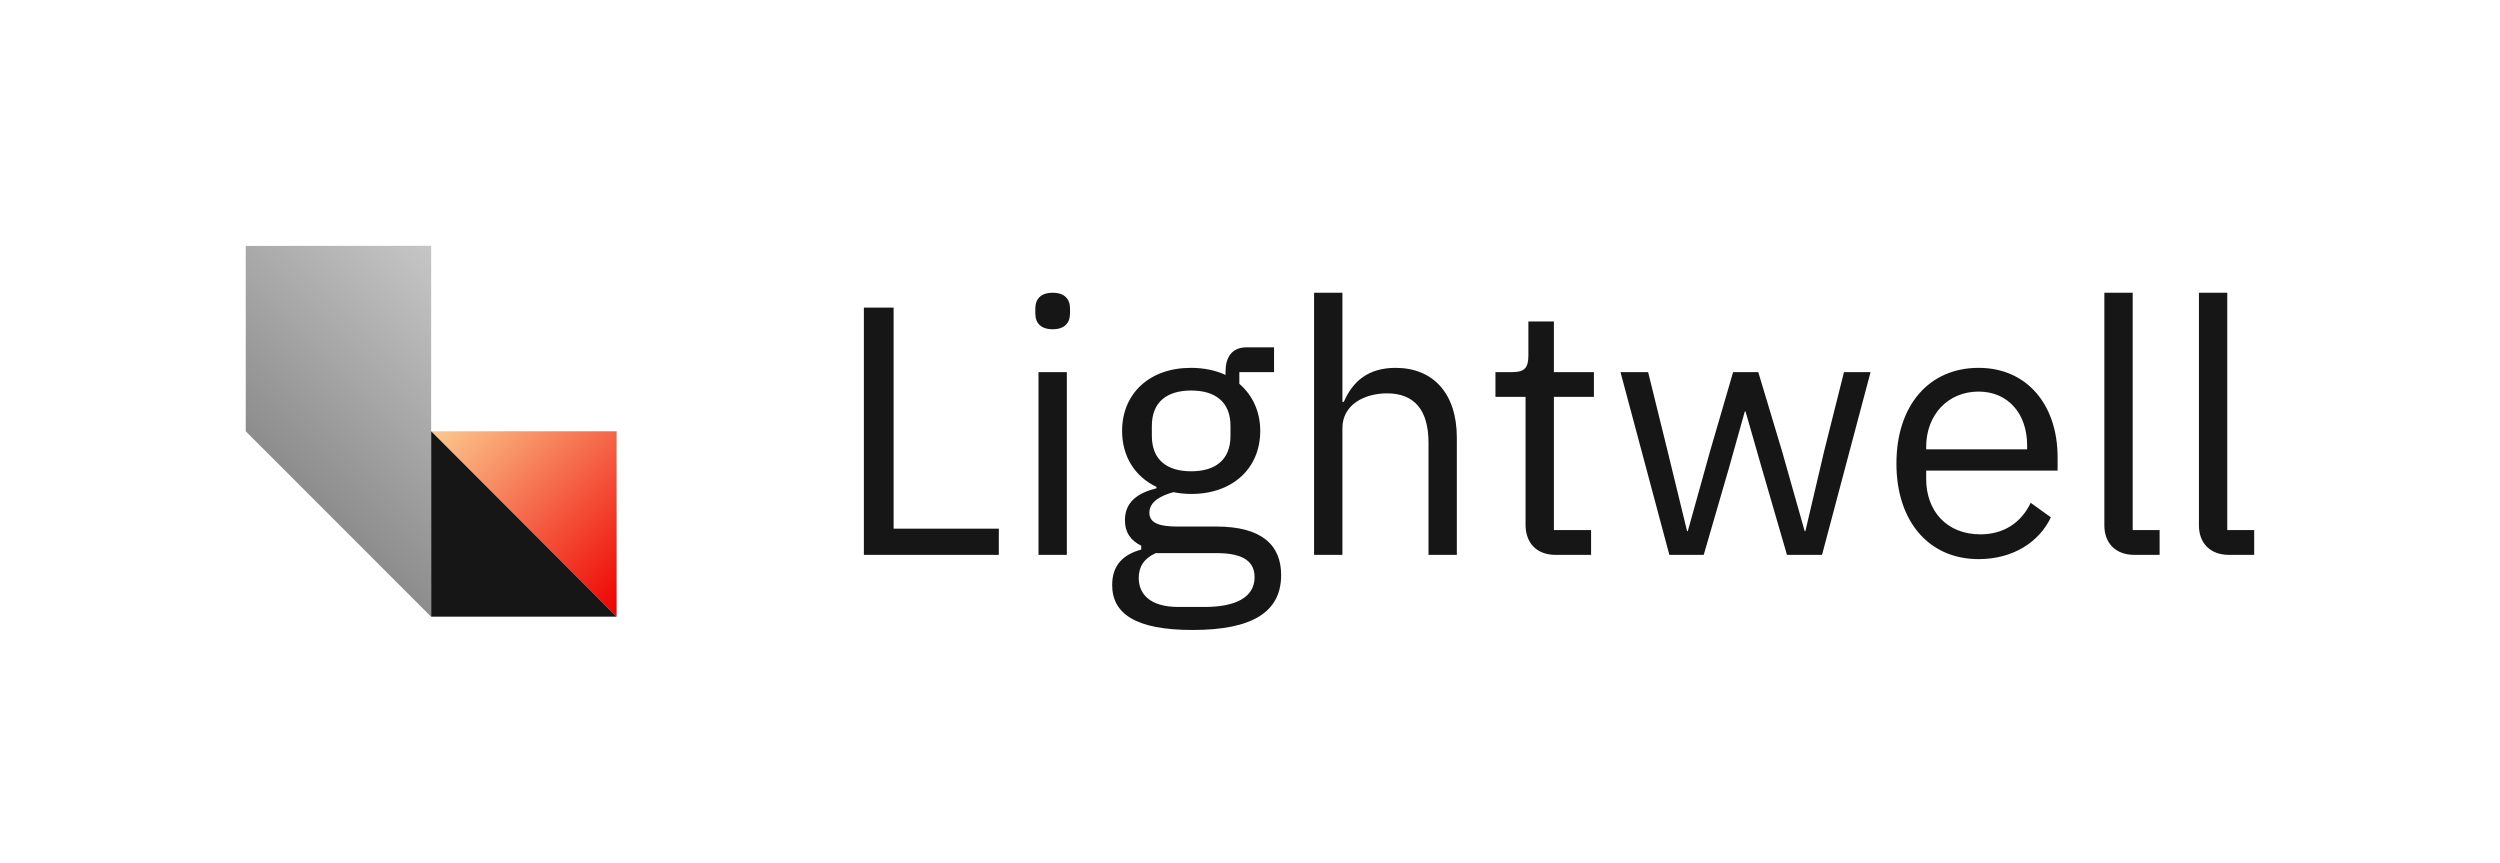
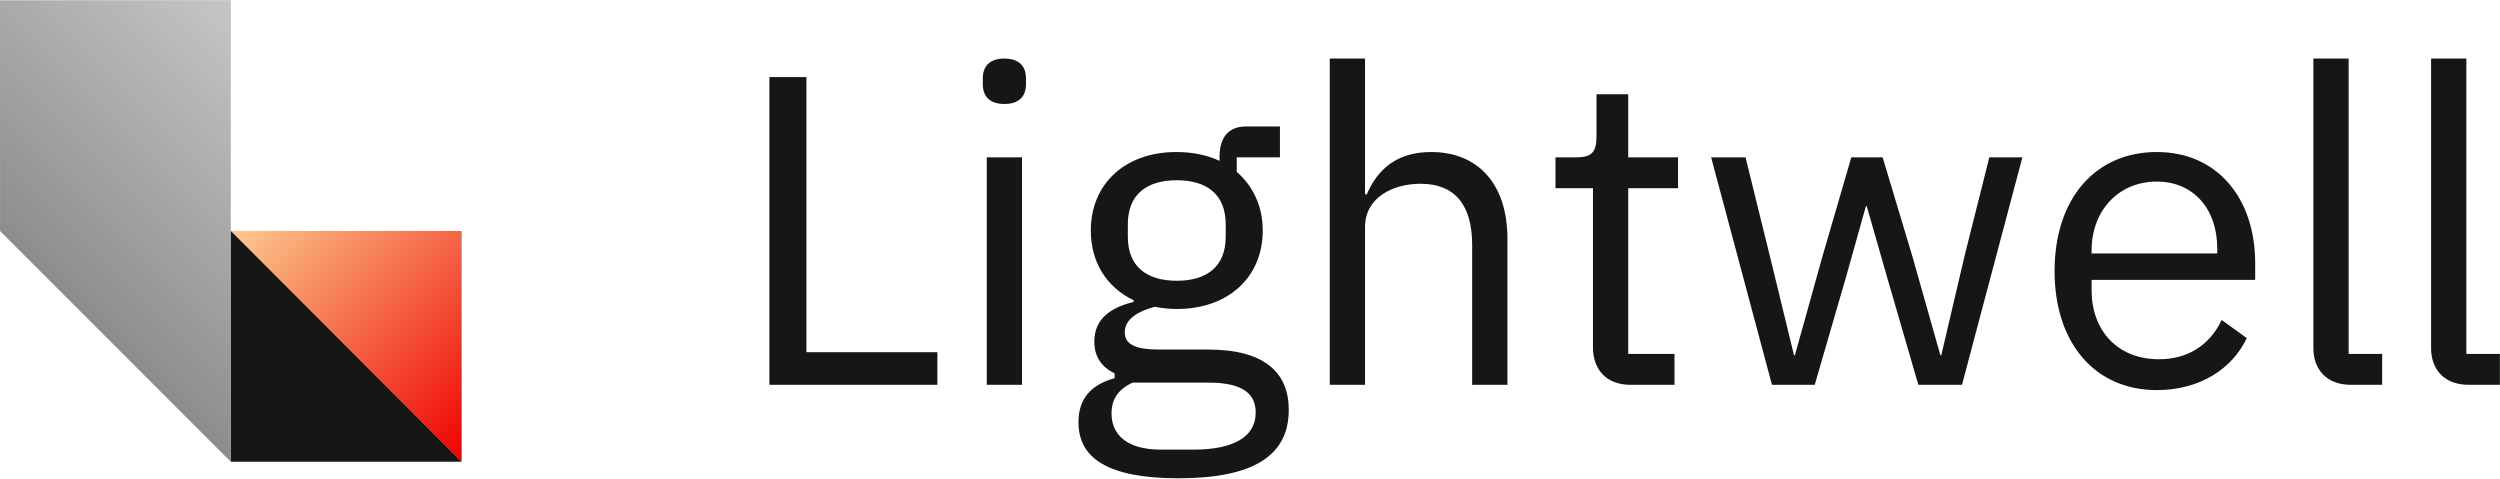
- <svg xmlns="http://www.w3.org/2000/svg" viewBox="0 0 728 251.159" width="100%" height="100%">
+ <svg xmlns="http://www.w3.org/2000/svg" viewBox="71.55 71.55 584.9 111.9">
  <defs>
    <linearGradient id="lightwell-light-grad-1" x1="4772.46" y1="-6295.983" x2="4718.446" y2="-6349.97" gradientTransform="translate(4913.078 -6182.722) rotate(-179.9858)" gradientUnits="userSpaceOnUse">
      <stop offset="0" stop-color="#fccb8f" />
      <stop offset="1" stop-color="#e00" />
    </linearGradient>
    <linearGradient id="lightwell-light-grad-2" x1="85.023" y1="139.187" x2="139.025" y2="85.158" gradientTransform="translate(.05683 -.11206) rotate(.01419)" gradientUnits="userSpaceOnUse">
      <stop offset="0" stop-color="#8d8d8d" />
      <stop offset="1" stop-color="#c6c6c6" />
    </linearGradient>
  </defs>
  <path d="M251.558,161.581v-71.998h8.665v64.365h30.635v7.633h-39.3ZM301.482,91.234v-1.341c0-2.785,1.547-4.642,5.054-4.642,3.507,0,5.054,1.857,5.054,4.642v1.341c0,2.785-1.547,4.642-5.054,4.642-3.507,0-5.054-1.857-5.054-4.642ZM302.41,108.356h8.252v53.225h-8.252v-53.225ZM347.281,183.449c-16.607,0-23.415-4.745-23.415-13.1,0-5.776,3.197-8.871,8.458-10.315v-1.134c-2.991-1.444-4.745-3.817-4.745-7.427,0-5.364,3.816-7.943,9.18-9.284v-.413c-6.292-2.991-10.005-8.871-10.005-16.298,0-10.831,7.942-18.36,20.011-18.36,3.817,0,7.221.722,10.109,2.063v-.928c0-4.126,1.753-7.117,6.189-7.117h7.942v7.22h-10.109v3.404c3.817,3.301,6.086,8.046,6.086,13.719,0,10.831-7.942,18.361-20.114,18.361-1.753,0-3.61-.207-5.157-.516-3.507.928-7.014,2.682-7.014,5.982,0,3.198,3.301,4.023,8.149,4.023h11.346c13.203,0,18.876,5.364,18.876,14.131,0,10.934-8.665,15.988-25.787,15.988ZM354.294,161.066h-17.741c-3.404,1.547-4.951,3.919-4.951,7.22,0,4.642,3.197,8.459,11.553,8.459h7.633c9.18,0,14.544-2.888,14.544-8.665,0-4.229-2.785-7.014-11.037-7.014ZM358.317,126.923v-2.888c0-7.014-4.435-10.315-11.45-10.315-7.014,0-11.449,3.301-11.449,10.315v2.888c0,7.014,4.436,10.315,11.449,10.315,7.015,0,11.45-3.301,11.45-10.315ZM382.661,85.251h8.252v31.77h.413c2.579-5.982,7.117-9.902,15.06-9.902,10.933,0,17.844,7.427,17.844,20.32v34.143h-8.252v-32.698c0-9.49-4.125-14.338-12.068-14.338-6.602,0-12.997,3.301-12.997,10.108v36.928h-8.252v-76.331ZM453.008,161.581c-5.673,0-8.768-3.61-8.768-8.768v-37.237h-8.768v-7.22h4.951c3.507,0,4.642-1.238,4.642-4.848v-9.902h7.427v14.75h11.656v7.22h-11.656v38.784h10.831v7.221h-10.315ZM471.885,108.356h8.046l5.673,23.002,5.673,23.312h.207l6.498-23.312,6.705-23.002h7.323l6.911,23.002,6.602,23.312h.206l5.467-23.312,5.776-23.002h7.736l-14.132,53.225h-10.211l-7.427-25.581-4.642-16.194h-.207l-4.538,16.194-7.427,25.581h-10.006l-14.234-53.225ZM552.239,134.969c0-16.917,9.49-27.851,23.931-27.851,14.235,0,23.003,10.934,23.003,25.994v3.919h-38.269v2.476c0,9.181,5.88,16.092,15.782,16.092,6.704,0,11.861-3.301,14.646-9.181l5.88,4.229c-3.404,7.22-11.037,12.171-21.043,12.171-14.44,0-23.931-10.934-23.931-27.85ZM560.904,130.121v.722h29.397v-1.135c0-9.387-5.673-15.679-14.132-15.679-8.974,0-15.266,6.808-15.266,16.091ZM621.555,161.581c-5.673,0-8.768-3.61-8.768-8.562v-67.769h8.252v69.11h7.84v7.221h-7.324ZM649.096,161.581c-5.673,0-8.768-3.61-8.768-8.562v-67.769h8.252v69.11h7.84v7.221h-7.324Z" fill="#161616" />
  <polygon points="179.56 179.58 179.56 125.58 125.56 125.58 179.56 179.58" fill="url(#lightwell-light-grad-1)" />
  <polygon points="71.56 71.614 71.56 125.597 125.529 179.58 125.56 71.58 71.56 71.614" fill="url(#lightwell-light-grad-2)" />
  <polygon points="125.56 125.58 125.56 179.58 179.56 179.58 125.56 125.58" fill="#161616" />
</svg>
